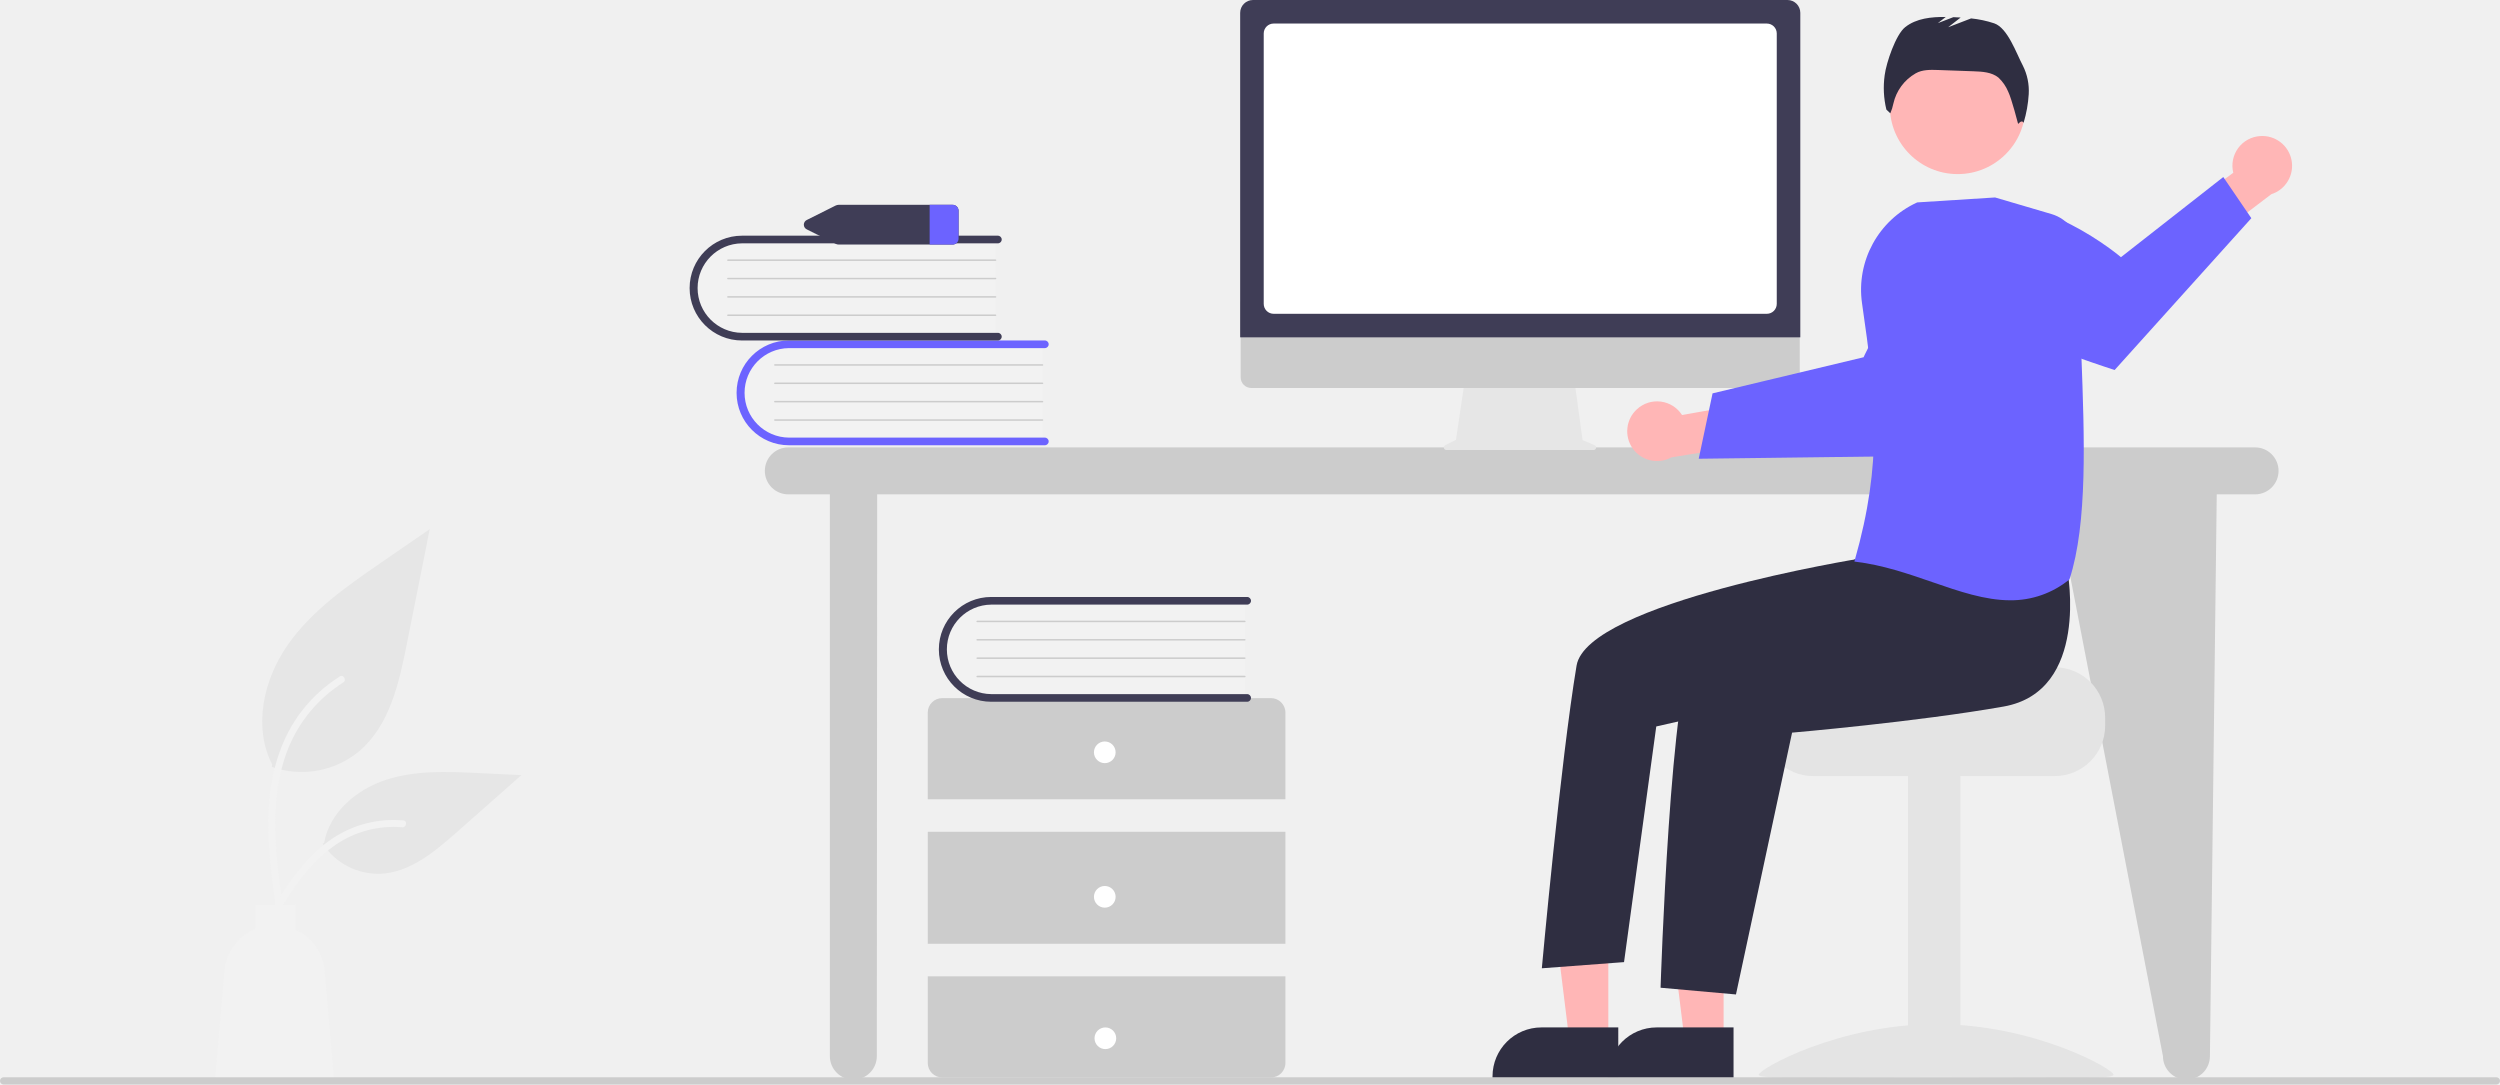
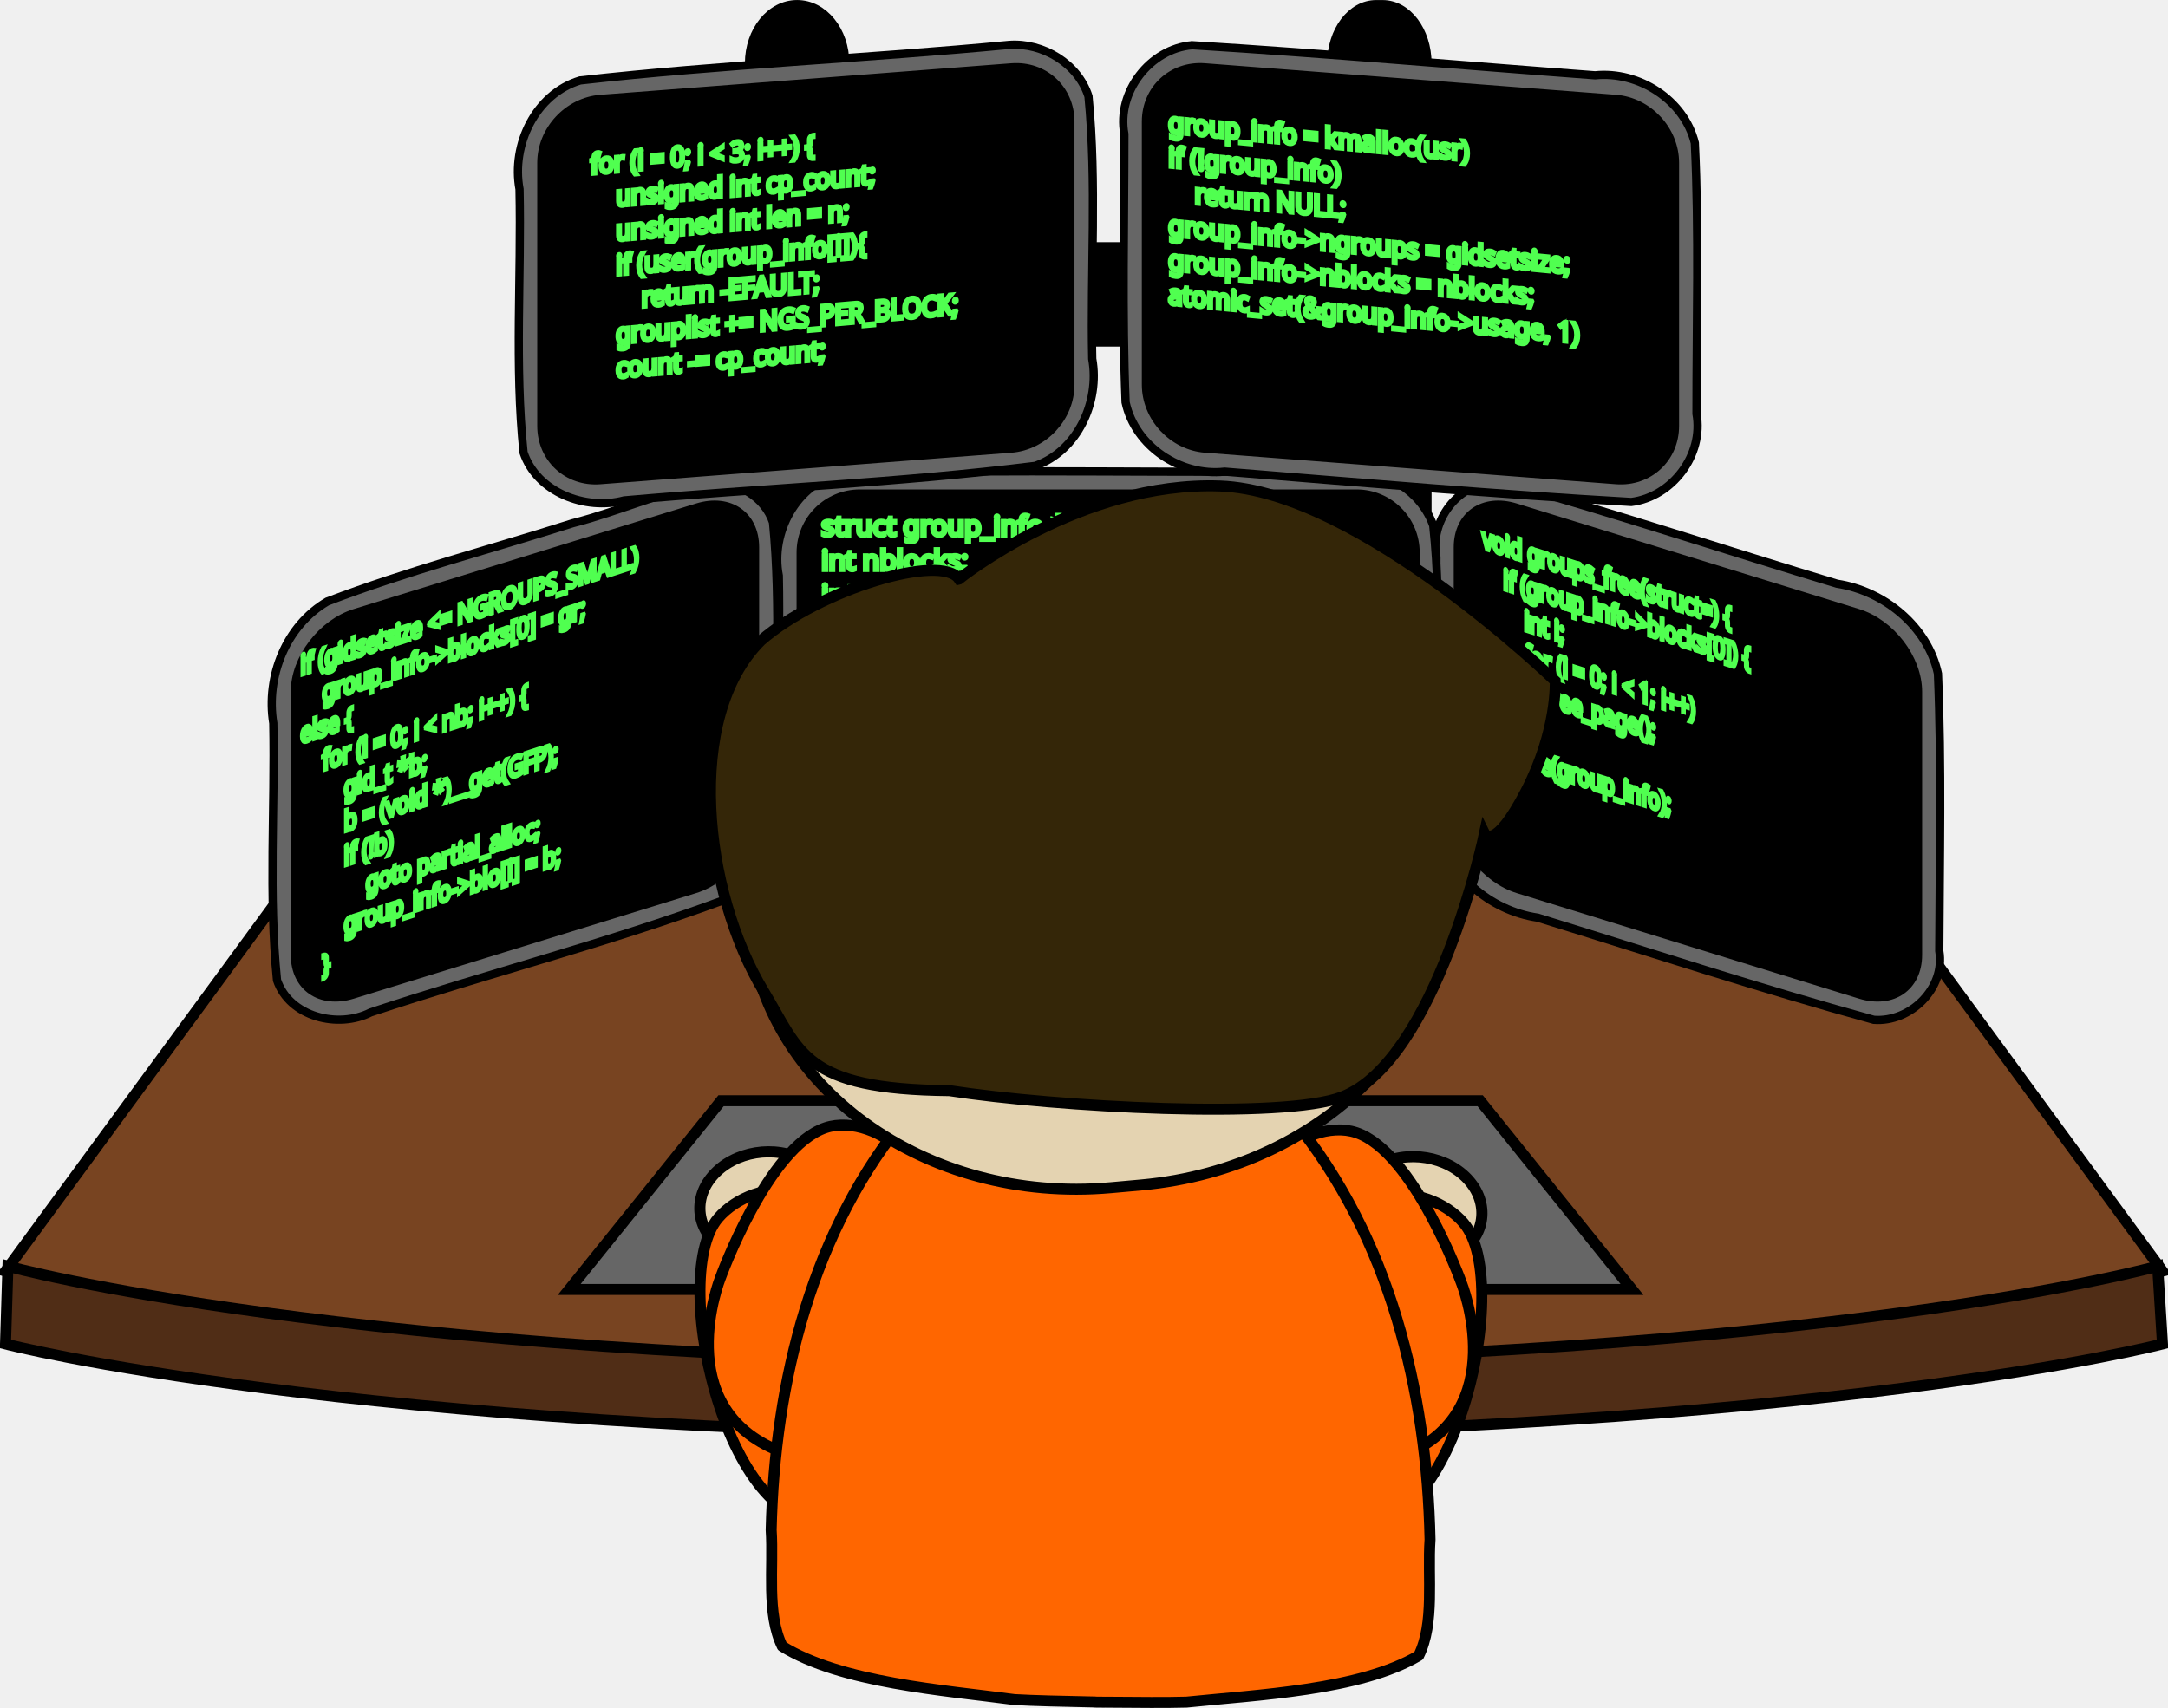
- <svg xmlns="http://www.w3.org/2000/svg" data-name="Layer 1" width="979.327" height="424.837" viewBox="0 0 979.327 424.837">
-   <path d="M993.718,412.839H419.142a9.199,9.199,0,0,0,0,18.398H435.417V651.303a9.199,9.199,0,0,0,18.398,0l.14-220.065h461.156l42.52,220.065a9.199,9.199,0,1,0,18.398,0l2.676-220.065h15.014a9.199,9.199,0,0,0,0-18.398Z" transform="translate(-110.3366 -237.5817)" fill="#ccc" />
-   <path d="M518.737,371.85v38.955H421.141a19.489,19.489,0,1,1-1.355-38.955q.677-.024,1.355,0Z" transform="translate(-110.3366 -237.5817)" fill="#f2f2f2" />
-   <path d="M521.134,410.506a1.499,1.499,0,0,1-1.498,1.498H419.403a20.526,20.526,0,0,1,0-41.052H519.636a1.498,1.498,0,1,1,0,2.997H419.403a17.53,17.53,0,0,0,0,35.059H519.636A1.499,1.499,0,0,1,521.134,410.506Z" transform="translate(-110.3366 -237.5817)" fill="#6c63ff" />
-   <path d="M518.737,380.84H413.859a.3.3,0,0,1-.006-.599H518.737a.3.3,0,0,1,0,.599Z" transform="translate(-110.3366 -237.5817)" fill="#ccc" />
-   <path d="M518.737,388.032H413.859a.3.3,0,0,1-.006-.599H518.737a.3.3,0,0,1,0,.599Z" transform="translate(-110.3366 -237.5817)" fill="#ccc" />
-   <path d="M518.737,395.223H413.859a.3.3,0,0,1-.006-.599H518.737a.3.3,0,0,1,0,.599Z" transform="translate(-110.3366 -237.5817)" fill="#ccc" />
-   <path d="M518.737,402.415H413.859a.3.3,0,0,1-.006-.599H518.737a.3.3,0,0,1,0,.599Z" transform="translate(-110.3366 -237.5817)" fill="#ccc" />
-   <path d="M500.339,330.809v38.955H402.743a19.489,19.489,0,0,1-1.355-38.955q.677-.024,1.355,0Z" transform="translate(-110.3366 -237.5817)" fill="#f2f2f2" />
-   <path d="M502.737,369.464a1.499,1.499,0,0,1-1.498,1.498H401.005a20.526,20.526,0,0,1,0-41.052H501.239a1.498,1.498,0,1,1,0,2.997H401.005a17.53,17.53,0,0,0,0,35.059H501.239A1.499,1.499,0,0,1,502.737,369.464Z" transform="translate(-110.3366 -237.5817)" fill="#3f3d56" />
-   <path d="M500.339,339.799H395.461a.3.3,0,0,1-.006-.599H500.339a.3.3,0,0,1,0,.599Z" transform="translate(-110.3366 -237.5817)" fill="#ccc" />
-   <path d="M500.339,346.991H395.461a.3.3,0,0,1-.006-.599H500.339a.3.3,0,0,1,0,.599Z" transform="translate(-110.3366 -237.5817)" fill="#ccc" />
-   <path d="M500.339,354.182H395.461a.3.3,0,0,1-.006-.599H500.339a.3.3,0,0,1,0,.599Z" transform="translate(-110.3366 -237.5817)" fill="#ccc" />
-   <path d="M500.339,361.374H395.461a.3.3,0,0,1-.006-.599H500.339a.3.3,0,0,1,0,.599Z" transform="translate(-110.3366 -237.5817)" fill="#ccc" />
-   <path d="M613.874,550.683V516.718a5.661,5.661,0,0,0-5.661-5.661H479.428a5.661,5.661,0,0,0-5.661,5.661v33.965Z" transform="translate(-110.3366 -237.5817)" fill="#ccc" />
-   <rect x="363.431" y="325.839" width="140.106" height="43.872" fill="#ccc" />
-   <path d="M473.768,620.029V653.994a5.661,5.661,0,0,0,5.661,5.661H608.213a5.661,5.661,0,0,0,5.661-5.661V620.029Z" transform="translate(-110.3366 -237.5817)" fill="#ccc" />
-   <circle cx="432.776" cy="294.704" r="4.246" fill="#fff" />
-   <circle cx="432.776" cy="351.312" r="4.246" fill="#fff" />
-   <circle cx="433.004" cy="406.722" r="4.246" fill="#fff" />
-   <path d="M597.989,472.331v38.955H500.393a19.489,19.489,0,0,1-1.356-38.955q.678-.024,1.356,0Z" transform="translate(-110.3366 -237.5817)" fill="#f2f2f2" />
-   <path d="M600.386,510.986a1.499,1.499,0,0,1-1.498,1.498H498.655a20.526,20.526,0,0,1-.025-41.052H598.888a1.498,1.498,0,1,1,0,2.997H498.655a17.53,17.53,0,0,0,0,35.059H598.888A1.499,1.499,0,0,1,600.386,510.986Z" transform="translate(-110.3366 -237.5817)" fill="#3f3d56" />
-   <path d="M597.989,481.32H493.111a.3.3,0,0,1-.006-.599H597.989a.3.3,0,0,1,0,.599Z" transform="translate(-110.3366 -237.5817)" fill="#ccc" />
-   <path d="M597.989,488.512H493.111a.3.3,0,0,1-.006-.599H597.989a.3.3,0,0,1,0,.599Z" transform="translate(-110.3366 -237.5817)" fill="#ccc" />
-   <path d="M597.989,495.703H493.111a.3.3,0,0,1-.006-.599H597.989a.3.3,0,0,1,0,.599Z" transform="translate(-110.3366 -237.5817)" fill="#ccc" />
-   <path d="M597.989,502.895H493.111a.3.3,0,0,1-.006-.599H597.989a.3.3,0,0,1,0,.599Z" transform="translate(-110.3366 -237.5817)" fill="#ccc" />
-   <path d="M483.367,317.814H438.902a2.747,2.747,0,0,0-1.217.283l-11.223,5.618a2.045,2.045,0,0,0,0,3.764l11.223,5.618a2.747,2.747,0,0,0,1.217.283h44.466a2.334,2.334,0,0,0,2.463-2.165v-11.237A2.334,2.334,0,0,0,483.367,317.814Z" transform="translate(-110.3366 -237.5817)" fill="#3f3d56" />
-   <path d="M485.83,319.979v11.237a2.334,2.334,0,0,1-2.463,2.165h-8.859V317.814h8.859A2.334,2.334,0,0,1,485.83,319.979Z" transform="translate(-110.3366 -237.5817)" fill="#6c63ff" />
-   <path d="M216.781,537.993a35.34,35.34,0,0,0,34.126-6.011c11.953-10.032,15.7-26.56,18.749-41.864q4.509-22.633,9.019-45.266l-18.882,13.002c-13.579,9.35-27.464,18.999-36.866,32.542S209.421,522.426,216.975,537.08" transform="translate(-110.3366 -237.5817)" fill="#e6e6e6" />
-   <path d="M218.395,592.797c-1.911-13.921-3.876-28.02-2.536-42.09,1.191-12.496,5.003-24.7,12.764-34.707a57.736,57.736,0,0,1,14.813-13.423c1.481-.935,2.845,1.413,1.37,2.343a54.888,54.888,0,0,0-21.711,26.196c-4.727,12.023-5.486,25.128-4.671,37.9.493,7.723,1.537,15.396,2.589,23.059a1.406,1.406,0,0,1-.948,1.669,1.365,1.365,0,0,1-1.669-.948Z" transform="translate(-110.3366 -237.5817)" fill="#f2f2f2" />
-   <path d="M236.802,568.164a26.014,26.014,0,0,0,22.666,11.699c11.474-.545,21.04-8.553,29.651-16.156l25.47-22.488-16.857-.807c-12.122-.58-24.557-1.121-36.104,2.617s-22.195,12.735-24.306,24.686" transform="translate(-110.3366 -237.5817)" fill="#e6e6e6" />
-   <path d="M212.994,600.8c9.199-16.276,19.868-34.365,38.933-40.147A43.445,43.445,0,0,1,268.302,558.962c1.739.15,1.304,2.83-.431,2.68a40.361,40.361,0,0,0-26.133,6.914c-7.369,5.016-13.106,11.988-17.962,19.383-2.974,4.529-5.639,9.251-8.303,13.966-.852,1.507-3.341.419-2.479-1.105Z" transform="translate(-110.3366 -237.5817)" fill="#f2f2f2" />
-   <path d="M198.255,617.932a19.698,19.698,0,0,1,12.071-16.498v-9.41h15.782v9.706a19.688,19.688,0,0,1,11.414,16.202l3.711,43.138H194.544Z" transform="translate(-110.3366 -237.5817)" fill="#f2f2f2" />
-   <path d="M734.973,411.955l-4.695-1.977-3.221-23.536h-42.889l-3.491,23.439-4.2,2.1a.997.997,0,0,0,.446,1.89h57.663A.997.997,0,0,0,734.973,411.955Z" transform="translate(-110.3366 -237.5817)" fill="#e6e6e6" />
-   <path d="M811.19,389.574H600.507a4.174,4.174,0,0,1-4.165-4.174V355.691H815.354V385.4A4.174,4.174,0,0,1,811.19,389.574Z" transform="translate(-110.3366 -237.5817)" fill="#ccc" />
-   <path d="M815.575,369.732H596.15V242.613a5.037,5.037,0,0,1,5.032-5.032h209.361a5.038,5.038,0,0,1,5.032,5.032Z" transform="translate(-110.3366 -237.5817)" fill="#3f3d56" />
-   <path d="M802.469,360.506h-193.214a3.883,3.883,0,0,1-3.879-3.879V250.687a3.884,3.884,0,0,1,3.879-3.879h193.214a3.884,3.884,0,0,1,3.879,3.879V356.627A3.883,3.883,0,0,1,802.469,360.506Z" transform="translate(-110.3366 -237.5817)" fill="#fff" />
-   <path d="M751.58,397.887a11.616,11.616,0,0,1,17.666,2.272l26.134-4.646,6.697,15.193-36.999,6.043a11.679,11.679,0,0,1-13.499-18.862Z" transform="translate(-110.3366 -237.5817)" fill="#ffb6b6" />
-   <path d="M775.776,417.286l27.246-.34,3.449-.047,55.433-.698s15.053-14.361,28.161-29.146l-1.837-13.288A54.292,54.292,0,0,0,870.023,340.152C851.25,352.696,840.363,377.526,840.363,377.526l-34.37,8.221-3.438.822-21.356,5.103Z" transform="translate(-110.3366 -237.5817)" fill="#6c63ff" />
-   <path d="M915.25,498.962H864.392c0,2.179-55.594,3.948-55.594,3.948a20.309,20.309,0,0,0-3.332,3.158,19.597,19.597,0,0,0-4.58,12.633v3.158a19.746,19.746,0,0,0,19.739,19.739h94.625a19.756,19.756,0,0,0,19.739-19.739v-3.158A19.766,19.766,0,0,0,915.25,498.962Z" transform="translate(-110.3366 -237.5817)" fill="#e4e4e4" />
-   <rect x="747.402" y="303.231" width="20.528" height="118.49" fill="#e4e4e4" />
-   <path d="M799.312,658.581c0,2.218,31.107.858,69.48.858s69.48,1.36,69.48-.858-31.107-19.807-69.48-19.807S799.312,656.363,799.312,658.581Z" transform="translate(-110.3366 -237.5817)" fill="#e4e4e4" />
-   <polygon points="675.186 407.461 659.908 407.46 652.64 348.531 675.188 348.532 675.186 407.461" fill="#ffb6b6" />
-   <path d="M789.419,659.852l-49.262-.002v-.623a19.175,19.175,0,0,1,19.174-19.174h.001l30.088.001Z" transform="translate(-110.3366 -237.5817)" fill="#2f2e41" />
-   <polygon points="630.031 407.461 614.753 407.46 607.485 348.531 630.033 348.532 630.031 407.461" fill="#ffb6b6" />
-   <path d="M744.264,659.852l-49.262-.002v-.623a19.175,19.175,0,0,1,19.174-19.174h.001l30.088.001Z" transform="translate(-110.3366 -237.5817)" fill="#2f2e41" />
-   <circle cx="766.887" cy="41.636" r="26.564" fill="#ffb6b6" />
-   <path d="M920.217,461.224s8.913,47.131-25,53.132-82.866,10.22-82.866,10.22L790.367,627.143l-29.534-2.637s3.928-123.467,13.588-133.127,70.712-38.583,70.712-38.583Z" transform="translate(-110.3366 -237.5817)" fill="#2f2e41" />
-   <path d="M853.983,441.471,839.151,456.351s-107.094,17.25-111.226,41.985c-6.237,37.344-13.605,118.552-13.605,118.552l32.199-2.415,12.626-92.311,51.518-11.719L869.277,478.5Z" transform="translate(-110.3366 -237.5817)" fill="#2f2e41" />
-   <path d="M902.785,263.361c-2.622-4.948-5.954-14.808-11.247-16.637a42.077,42.077,0,0,0-9.058-1.93l-8.996,3.46,4.896-3.808q-1.43-.085-2.858-.139l-6.07,2.335,3.105-2.415c-5.659-.058-11.5.53-15.885,3.975-3.738,2.937-7.442,14.062-8.041,18.778a35.917,35.917,0,0,0,.66,13.531l1.537,1.462a18.859,18.859,0,0,0,1.206-3.839,18.181,18.181,0,0,1,8.703-11.806l.084-.047c2.578-1.451,5.707-1.384,8.663-1.278l14.042.505c3.378.122,7.016.335,9.65,2.454a15.888,15.888,0,0,1,3.858,5.589c1.309,2.641,3.866,12.604,3.866,12.604s1.447-1.881,2.14-.481a48.398,48.398,0,0,0,2.014-11.233A22.009,22.009,0,0,0,902.785,263.361Z" transform="translate(-110.3366 -237.5817)" fill="#2f2e41" />
-   <path d="M995.694,290.883A11.616,11.616,0,0,0,985.181,305.261l-21.361,15.757,6.41,15.317,29.854-22.676a11.679,11.679,0,0,0-4.389-22.776Z" transform="translate(-110.3366 -237.5817)" fill="#ffb6b6" />
-   <path d="M992.256,323.052l-53.551,59.474s-25.609-8.198-45.415-17.086l-8.898-27.328a54.343,54.343,0,0,1-2.601-19.664c27.456-7.306,59.391,19.879,59.391,19.879l40.085-31.399Z" transform="translate(-110.3366 -237.5817)" fill="#6c63ff" />
-   <path d="M867.301,465.617c-9.554-3.3-19.433-6.713-30.089-7.994l-.458-.055.126-.443c11.031-38.731,8.278-63.507,2.872-100.723a37.591,37.591,0,0,1,21.548-39.501l.065-.03,30.434-1.934.069-.004,22.134,6.51a15.183,15.183,0,0,1,10.867,14.831c-.24,12.239.269,25.904.807,40.371,1.208,32.456,2.457,66.016-4.63,87.792l-.037.114-.095.074a36.099,36.099,0,0,1-23.081,8.108C887.901,472.732,877.762,469.23,867.301,465.617Z" transform="translate(-110.3366 -237.5817)" fill="#6c63ff" />
-   <path d="M1088.248,662.418H111.752a1.415,1.415,0,1,1,0-2.83h976.496a1.415,1.415,0,1,1,0,2.83Z" transform="translate(-110.3366 -237.5817)" fill="#ccc" />
+ <svg xmlns="http://www.w3.org/2000/svg" id="svg38959" viewBox="0 0 793.43 625.2" version="1.1">
+   <g id="layer1" transform="translate(161.45 -198.24)">
+     <g id="g96187" style="stroke:#000000;stroke-width:4" transform="matrix(1.0055 0 0 1.0055 288.6 905.05)">
+       <path id="path96179" style="stroke:#000000;stroke-width:4;fill:#784421" d="m-328.88-399.33-116.7 159.14s122.01 31.828 392.54 33.596c270.53-1.768 392.54-33.596 392.54-33.596l-116.71-159.14z" />
+       <path id="path96184" style="stroke:#000000;stroke-width:4;fill:#502d16" d="m339.49-213.67s-122.01 31.828-392.54 33.596c-270.53-1.768-392.54-33.596-392.54-33.596l0.884-28.291s121.12 33.596 391.66 35.364c270.53-1.768 390.77-35.364 390.77-35.364z" />
+     </g>
+     <g id="g96103" transform="matrix(1.0055 0 0 1.0055 308.16 805.49)">
+       <g id="g95142" style="fill:#000000">
+         <g id="g95131" style="fill:#000000">
+           <rect id="rect95125" style="stroke:#000000;stroke-width:3;fill:#000000" rx="21.552" ry="19.821" height="35.009" width="226.31" y="-514.27" x="-173.79" />
+           <rect id="rect95127" ry="17.504" style="stroke:#000000;stroke-width:3;fill:#000000" rx="21.552" transform="rotate(-90)" height="35.009" width="342.14" y="-194.42" x="260.28" />
+         </g>
+         <g id="g95136" style="fill:#000000" transform="matrix(-1 0 0 1 -141.91 0)">
+           <rect id="rect95140" style="stroke:#000000;stroke-width:3;fill:#000000" transform="rotate(-90)" rx="21.552" ry="16.319" height="35.009" width="336.33" y="-194.42" x="266.08" />
+         </g>
+       </g>
+       <g id="g96089" transform="translate(12.503)">
+         <path id="rect96012" style="stroke:#000000;stroke-width:3;fill:#666666" d="m65.031-428.16c-13.743-0.458-24.377 13.981-21.758 27.094-0.079 32.655-0.72 65.398 0.383 98 3.399 17.409 19.142 30.697 36.502 33.223 40.707 12.569 81.262 25.886 122.31 37.183 13.329 1.034 26.14-11.532 23.823-25.094 0.13-33.631 0.904-67.373-0.479-100.94-3.709-17.2-19.582-30.121-36.737-32.731-40.163-12.083-80.047-25.346-120.39-36.676-1.217-0.07-2.438-0.132-3.656-0.062z" />
+         <rect id="rect95062" ry="21.489" style="stroke:#000000;stroke-width:3.069;fill:#000000" rx="22.488" transform="matrix(-.9556 -.29468 0 1 0 0)" height="138.78" width="175.33" y="-441.46" x="-228.74" />
+         <text id="text95496" style="stroke-width:1.482;letter-spacing:0px;font-weight:500;font-size:8.544px;word-spacing:0px;stroke:#50ff50;font-family:TlwgMono;line-height:125%;fill:#50ff50" transform="matrix(.85439 .27244 0 1.1704 0 0)" y="-361.951" x="70.254" xml:space="preserve">
+           <tspan id="tspan95618" y="-361.951" x="70.254">void groups_free(struct=) {</tspan>
+           <tspan id="tspan95622" y="-351.272" x="70.254">    if (group_info-&gt;blocks[0]) {</tspan>
+           <tspan id="tspan95626" y="-340.592" x="70.254">        int i;</tspan>
+           <tspan id="tspan95630" y="-329.912" x="70.254">        for (i = 0; i &lt; 1; i++)</tspan>
+           <tspan id="tspan95634" y="-319.232" x="70.254">            free_page();</tspan>
+           <tspan id="tspan95638" y="-308.552" x="70.254">    }</tspan>
+           <tspan id="tspan95640" y="-297.872" x="70.254">    kfree(group_info);</tspan>
+           <tspan id="tspan95642" y="-287.192" x="70.254" />
+           <tspan id="tspan95644" y="-276.512" x="70.254" />
+         </text>
+       </g>
+       <g id="g96056" transform="translate(-13.753)">
+         <path id="rect96010" style="stroke:#000000;stroke-width:3;fill:#666666" d="m-194.09-428.22c-17.443 2.764-33.671 10.426-50.756 14.775-29.773 9.465-60.19 17.358-89.338 28.506-15.024 8.798-22.39 27.356-19.634 44.312 0.618 31.152-1.755 62.529 1.353 93.531 4.542 13.431 22.253 17.752 34.109 11.726 42.493-14.121 86.077-25.226 128.05-40.695 15.193-8.739 22.423-27.45 19.697-44.437-0.6-31.059 1.661-62.333-1.321-93.25-2.973-9.13-12.776-14.939-22.156-14.469z" />
+         <rect id="rect95060" style="stroke:#000000;stroke-width:3.069;fill:#000000" transform="matrix(.9556 -.29468 0 1 0 0)" rx="22.488" ry="21.489" height="138.78" width="175.33" y="-480.75" x="-362.07" />
+         <text id="text95149-4" style="stroke-width:1.482;letter-spacing:0px;font-weight:500;font-size:8.697px;word-spacing:0px;stroke:#50ff50;font-family:TlwgMono;line-height:125%;fill:#50ff50" xml:space="preserve" transform="matrix(.87538 -.28316 0 1.1424 0 0)" y="-410.932" x="-401.905">
+           <tspan id="tspan95426" x="-401.905" y="-410.932">    if (gidsetsize &lt;= NGROUPS_SMALL)</tspan>
+           <tspan id="tspan95430" x="-401.905" y="-400.061">        group_info-&gt;blocks[0] = gr;</tspan>
+           <tspan id="tspan95434" x="-401.905" y="-389.19">    else {</tspan>
+           <tspan id="tspan95438" x="-401.905" y="-378.318">        for (i = 0; i &lt; nb; i++) {</tspan>
+           <tspan id="tspan95442" x="-401.905" y="-367.447">            gid_t *b;</tspan>
+           <tspan id="tspan95446" x="-401.905" y="-356.576">            b = (void *)__get(GFP);</tspan>
+           <tspan id="tspan95450" x="-401.905" y="-345.705">            if (!b)</tspan>
+           <tspan id="tspan95454" x="-401.905" y="-334.833">                goto partial_alloc;</tspan>
+           <tspan id="tspan95458" x="-401.905" y="-323.962">            group_info-&gt;blo[i] = b;</tspan>
+           <tspan id="tspan95468" x="-401.905" y="-313.091">        }</tspan>
+         </text>
+       </g>
+       <g id="g96071">
+         <path id="rect96008" style="stroke:#000000;stroke-width:3;fill:#666666" d="m24.281-432.44c-61.707 0.863-123.58-0.787-185.19 0.875-16.083 3.471-25.749 21.501-22.671 37.219 0.661 32.084-1.614 64.34 1.296 96.313 4.481 15.538 22.462 23.395 37.656 20.557 59.75-0.537 119.59 1.21 179.28-0.963 15.601-4.053 24.383-21.692 21.515-37-0.806-32.369 1.887-64.972-1.546-97.188-4.323-12.305-17.349-20.584-30.344-19.812z" />
+         <rect id="rect95058" style="stroke:#000000;stroke-width:3;fill:#000000" rx="21.489" ry="21.489" height="138.78" width="223.8" y="-424.25" x="-175.61" />
+         <text id="text95149" style="stroke-width:1.482;letter-spacing:0px;font-weight:500;font-size:10px;word-spacing:0px;stroke:#50ff50;font-family:TlwgMono;line-height:125%;fill:#50ff50" xml:space="preserve" y="-408.916" x="-168.073">
+           <tspan id="tspan95159" x="-168.073" y="-408.916">struct group_info *group_info;</tspan>
+           <tspan id="tspan95163" x="-168.073" y="-396.416">int nblocks;</tspan>
+           <tspan id="tspan95167" x="-168.073" y="-383.916">int i;</tspan>
+           <tspan id="tspan95175" x="-168.073" y="-371.416">nblocks = (gidsetsize + 1</tspan>
+           <tspan id="tspan95179" x="-168.073" y="-358.916">/* Allocate one indirect pointer */</tspan>
+           <tspan id="tspan95183" x="-168.073" y="-346.416">inblocks = nblocks ? : 1;</tspan>
+           <tspan id="tspan95216" x="-168.073" y="-333.916">group_info = kmalloc(sizeof(*g))</tspan>
+           <tspan id="tspan95220" x="-168.073" y="-321.416">if (!group_info)</tspan>
+           <tspan id="tspan95224" x="-168.073" y="-308.916">    return NULL;</tspan>
+           <tspan id="tspan95230" x="-168.073" y="-296.416">group_info-&gt;ngroups = gidsetsize;</tspan>
+           <tspan id="tspan95232" x="-168.073" y="-283.916" />
+           <tspan id="tspan95234" x="-168.073" y="-271.416" />
+           <tspan id="tspan95187" x="-168.073" y="-258.916" />
+         </text>
+       </g>
+       <g id="g95089" style="fill:#000000" transform="translate(64.452 32.508)">
+         <path id="rect95988" style="stroke:#000000;stroke-width:3;fill:#666666" d="m-164.19-620.09c-51.99 4.963-104.28 7.109-156.16 12.938-16.25 4.891-25.065 23.444-22.052 39.594 0.694 31.918-1.812 64.096 1.458 95.844 4.853 14.525 22.47 21.217 36.653 17.447 49.836-4.424 99.969-6.355 149.6-12.572 15.415-5.437 23.573-23.345 20.739-38.969-0.692-31.828 1.731-63.885-1.364-95.563-3.786-11.915-16.617-19.633-28.875-18.719z" />
+         <rect id="rect95058-9" style="stroke:#000000;stroke-width:3.004;fill:#000000" transform="matrix(.99707 -.076502 0 1 0 0)" rx="21.552" ry="21.489" height="138.78" width="193.11" y="-624.44" x="-335.44" />
+         <path id="rect95998" style="stroke:#000000;stroke-width:3;fill:#666666" d="m-97.594-619.97c-15.342 1.279-27.525 17.066-24.663 32.344 0.007 32.54-0.84 65.169 0.444 97.656 3.443 15.967 19.931 27.031 36.087 25.229 49.292 3.947 98.656 8.25 147.98 11.052 14.949-1.871 26.451-17.195 23.725-32.125-0.02-32.829 0.964-65.851-0.6-98.563-3.904-15.772-20.414-26.265-36.31-24.64-48.884-3.63-97.748-7.931-146.66-10.954z" />
+         <rect id="rect95087" ry="21.489" style="stroke:#000000;stroke-width:3.004;fill:#000000" rx="21.552" transform="matrix(-.99707 -.076502 0 1 0 0)" height="138.78" width="193.11" y="-604.78" x="-78.374" />
+       </g>
+       <text id="text95662" style="stroke-width:1.482;letter-spacing:0px;font-weight:500;font-size:9.429px;word-spacing:0px;stroke:#50ff50;font-family:TlwgMono;line-height:125%;fill:#50ff50" xml:space="preserve" transform="matrix(.94293 -.081806 0 1.0605 0 0)" y="-530.412" x="-267.319">
+         <tspan id="tspan95780" x="-267.319" y="-530.412">for (i = 0; i &lt; 3; i++) {</tspan>
+         <tspan id="tspan95784" x="-267.319" y="-518.626">    unsigned int cp_count;</tspan>
+         <tspan id="tspan95792" x="-267.319" y="-506.839">    unsigned int len = n;</tspan>
+         <tspan id="tspan95796" x="-267.319" y="-495.052">    if (user(group_info[i]){</tspan>
+         <tspan id="tspan95802" x="-267.319" y="-483.266">        return -EFAULT;</tspan>
+         <tspan id="tspan95806" x="-267.319" y="-471.479">    grouplist += NGS_PER_BLOCK;</tspan>
+         <tspan id="tspan95810" x="-267.319" y="-459.692">    count -= cp_count;</tspan>
+         <tspan id="tspan95814" x="-267.319" y="-447.906" />
+       </text>
+       <text id="text95838" style="stroke-width:1.482;letter-spacing:0px;font-weight:500;font-size:9.572px;word-spacing:0px;stroke:#50ff50;font-family:TlwgMono;line-height:125%;fill:#50ff50" xml:space="preserve" transform="matrix(.95717 .090815 0 1.0447 0 0)" y="-528.227" x="-43.662">
+         <tspan id="tspan95864" x="-43.662" y="-528.227">group_info = kmalloc(usr)</tspan>
+         <tspan id="tspan95960" x="-43.662" y="-516.262">if (!group_info)</tspan>
+         <tspan id="tspan95964" x="-43.662" y="-504.298">    return NULL;</tspan>
+         <tspan id="tspan95968" x="-43.662" y="-492.333">group_info-&gt;ngroups = gidsetsize;</tspan>
+         <tspan id="tspan95972" x="-43.662" y="-480.368">group_info-&gt;nblocks = nblocks;</tspan>
+         <tspan id="tspan95976" x="-43.662" y="-468.404">atomic_set(&amp;group_info-&gt;usage, 1)</tspan>
+       </text>
+     </g>
+     <path id="path97024" style="stroke:#000000;stroke-width:4.022;fill:#666666" d="m269.12 670.25h166.69l-55.563-69.075h-55.563-166.69-55.563l-55.563 69.075h166.69z" />
+     <g id="g97269" transform="matrix(1.0055 0 0 1.0055 302.15 910.39)">
+       <path id="path97229" style="stroke-linejoin:round;fill-rule:evenodd;stroke:#000000;stroke-linecap:round;stroke-width:4.062;fill:#e4d3b1" d="m-196.47-252.72c10.718 6.054 25.741 3.598 33.555-5.488 7.814-9.086 5.461-21.359-5.257-27.415-10.718-6.055-25.74-3.598-33.555 5.488-7.814 9.086-5.461 21.36 5.257 27.415z" />
+       <path id="path97231" style="stroke-linejoin:round;fill-rule:evenodd;stroke:#000000;stroke-linecap:round;stroke-width:4;fill:#ff6600" d="m-171.47-274.03c-9.378-3.129-21.772 1.695-28.191 9.214-19.173 22.463 5.484 124.02 44.806 108.59 40.539-15.91 21.702-63.063 21.702-63.063s-17.19-47.689-38.317-54.739z" />
+       <path id="path97013" style="stroke-linejoin:round;fill-rule:evenodd;stroke:#000000;stroke-linecap:round;stroke-width:4;fill:#ff6600" d="m-160.57-297.71c9.378-3.129 21.772 1.695 28.191 9.214 19.173 22.463 13.958 87.491 13.958 87.491s-19.443 36.53-58.765 21.096c-40.539-15.91-21.702-63.063-21.702-63.063s17.19-47.689 38.317-54.739z" />
+     </g>
+     <g id="g97264" transform="matrix(1.0055 0 0 1.0055 278.71 912.17)">
+       <path id="path97258" d="m91.754-252.72c-10.718 6.054-25.741 3.598-33.555-5.488-7.814-9.086-5.461-21.359 5.257-27.415 10.718-6.055 25.74-3.598 33.555 5.488 7.814 9.086 5.461 21.36-5.257 27.415z" style="stroke-linejoin:round;fill-rule:evenodd;stroke:#000000;stroke-linecap:round;stroke-width:4.062;fill:#e4d3b1" />
+       <path id="path97260" style="stroke-linejoin:round;fill-rule:evenodd;stroke:#000000;stroke-linecap:round;stroke-width:4;fill:#ff6600" d="m66.758-274.03c9.378-3.129 21.772 1.695 28.191 9.214 19.173 22.463-5.484 124.02-44.806 108.59-40.539-15.91-21.702-63.063-21.702-63.063s17.19-47.689 38.317-54.739z" />
+       <path id="path97262" d="m55.856-297.71c-9.378-3.129-21.772 1.695-28.191 9.214-19.173 22.463-13.958 87.491-13.958 87.491s19.443 36.53 58.765 21.096c40.539-15.91 21.702-63.063 21.702-63.063s-17.19-47.689-38.317-54.739z" style="stroke-linejoin:round;fill-rule:evenodd;stroke:#000000;stroke-linecap:round;stroke-width:4;fill:#ff6600" />
+     </g>
+     <path id="path85540" d="m242.46 569.26c-0.398 0.004-0.801 0.005-1.199 0.008-0.227-0.01-0.454-0.044-0.68-0.031-0.351 0.006-0.707-0.033-1.057-0.026l0.022 0.086c-26.766 1.059-51.577 16.614-68.213 36.468-35.66 42.269-49.301 98.427-50.557 152.49 0.921 13.884-1.83 30.495 4.055 42.609 21.417 13.344 59.207 16.079 84.965 19.502 6.837 0.402 17.696 0.646 29.486 0.885l-0.002 0.038c1.238 0.031 2.415 0.022 3.635 0.037 0.121-0.018 0.241 0.011 0.359-0.007 11.79 0.108 22.649 0.181 29.486-0.021 25.765-2.667 63.559-4.293 85.004-17.008 5.911-11.941 3.195-28.632 4.145-42.489-1.14-54.1-14.66-110.66-50.23-153.97-16.6-20.34-41.37-36.63-68.13-38.47l-0.021-0.122c-0.35 0.006-1.056 0.018-1.056 0.018z" style="stroke-linejoin:round;fill-rule:evenodd;stroke:#000000;stroke-linecap:round;stroke-width:4.022;fill:#ff6600" />
+     <g id="g97284" transform="matrix(1.0048 .03652 -.03652 1.0048 279.21 898.31)">
+       <rect id="rect85542" style="stroke-linejoin:bevel;fill-rule:evenodd;stroke:#000000;stroke-linecap:round;stroke-width:4;fill:#e4d3b1" transform="matrix(.99209 -.12551 .12551 .99209 0 0)" rx="122.91" ry="106.94" height="221.25" width="256.83" y="-487.1" x="-133.02" />
+       <path id="path85566" d="m-106.77-481.89s43.028-37.308 93.739-37.308 124.47 66.505 124.47 66.505 1.537 17.843-9.22 40.552-14.478 15.814-14.478 15.814-14.479 83.153-48.287 97.752c-20.943 9.044-103.95 7.517-142.97 2.947-53.34 1.436-54.752-12.208-68.744-33.518-23.399-35.638-32.799-98.946-5.731-127.77 20.776-19.441 64.498-34.256 71.216-24.973z" style="stroke:#000000;stroke-width:4;fill:#342608" />
+     </g>
+   </g>
</svg>
